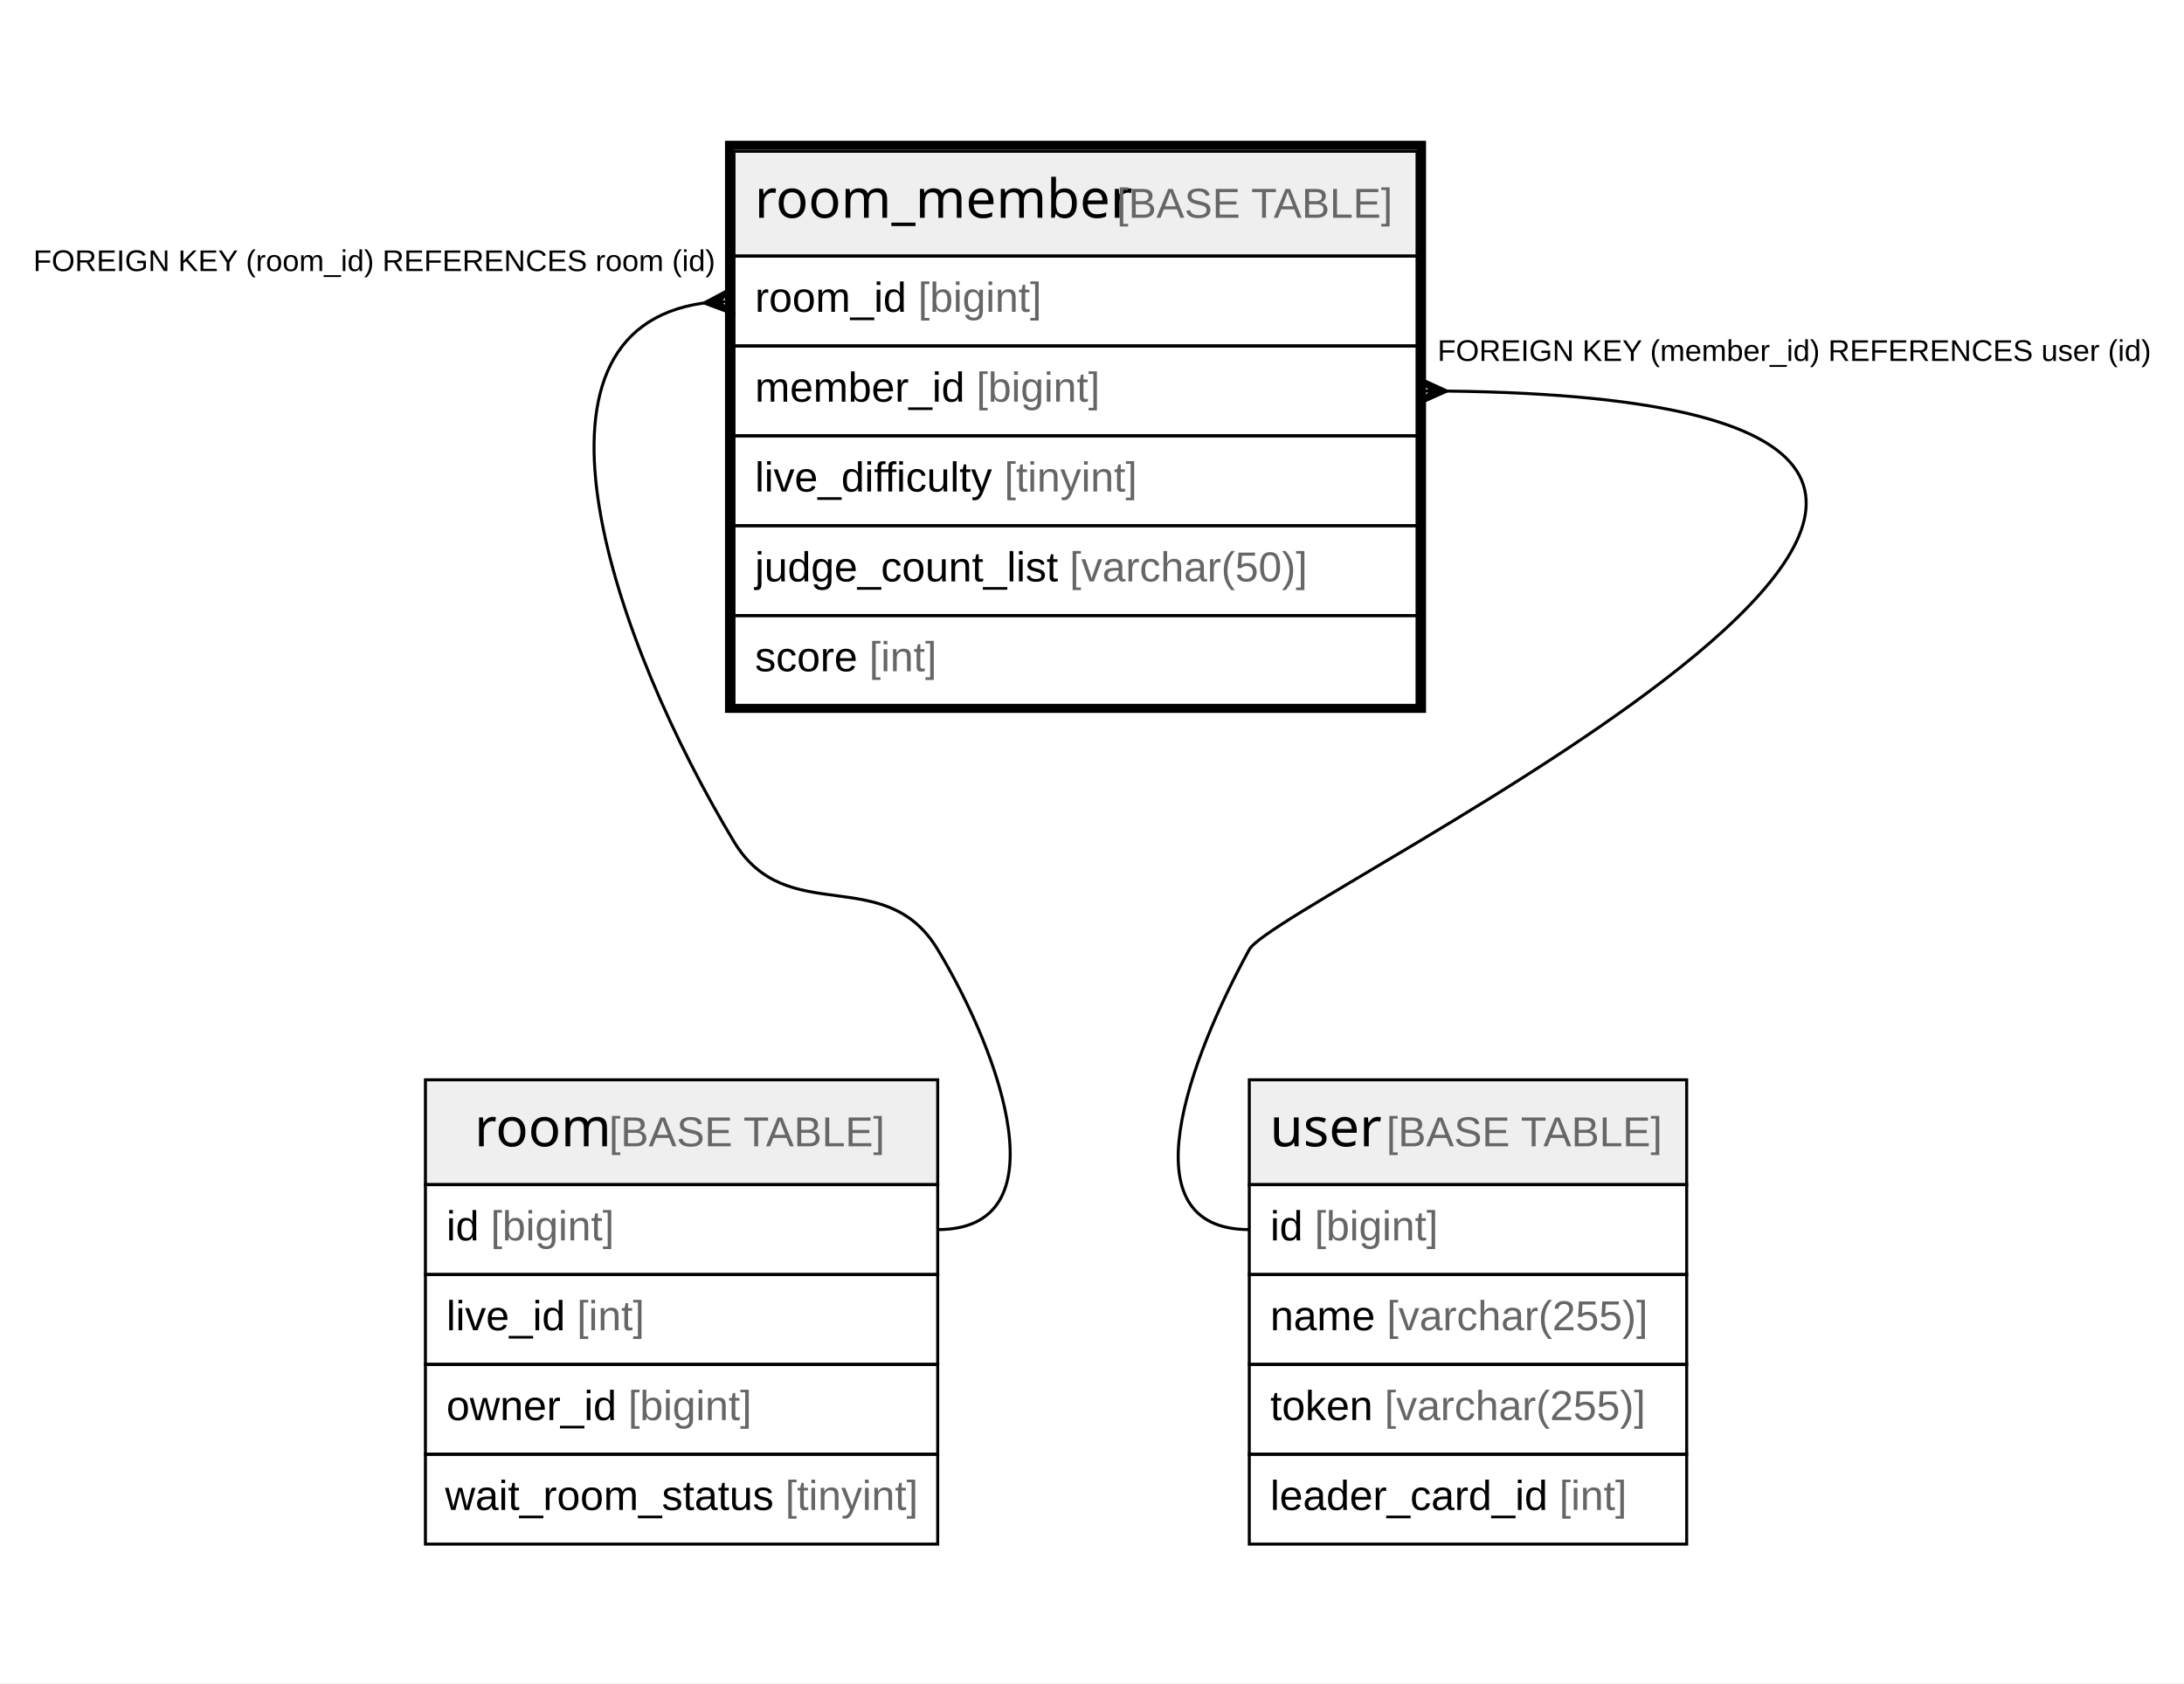
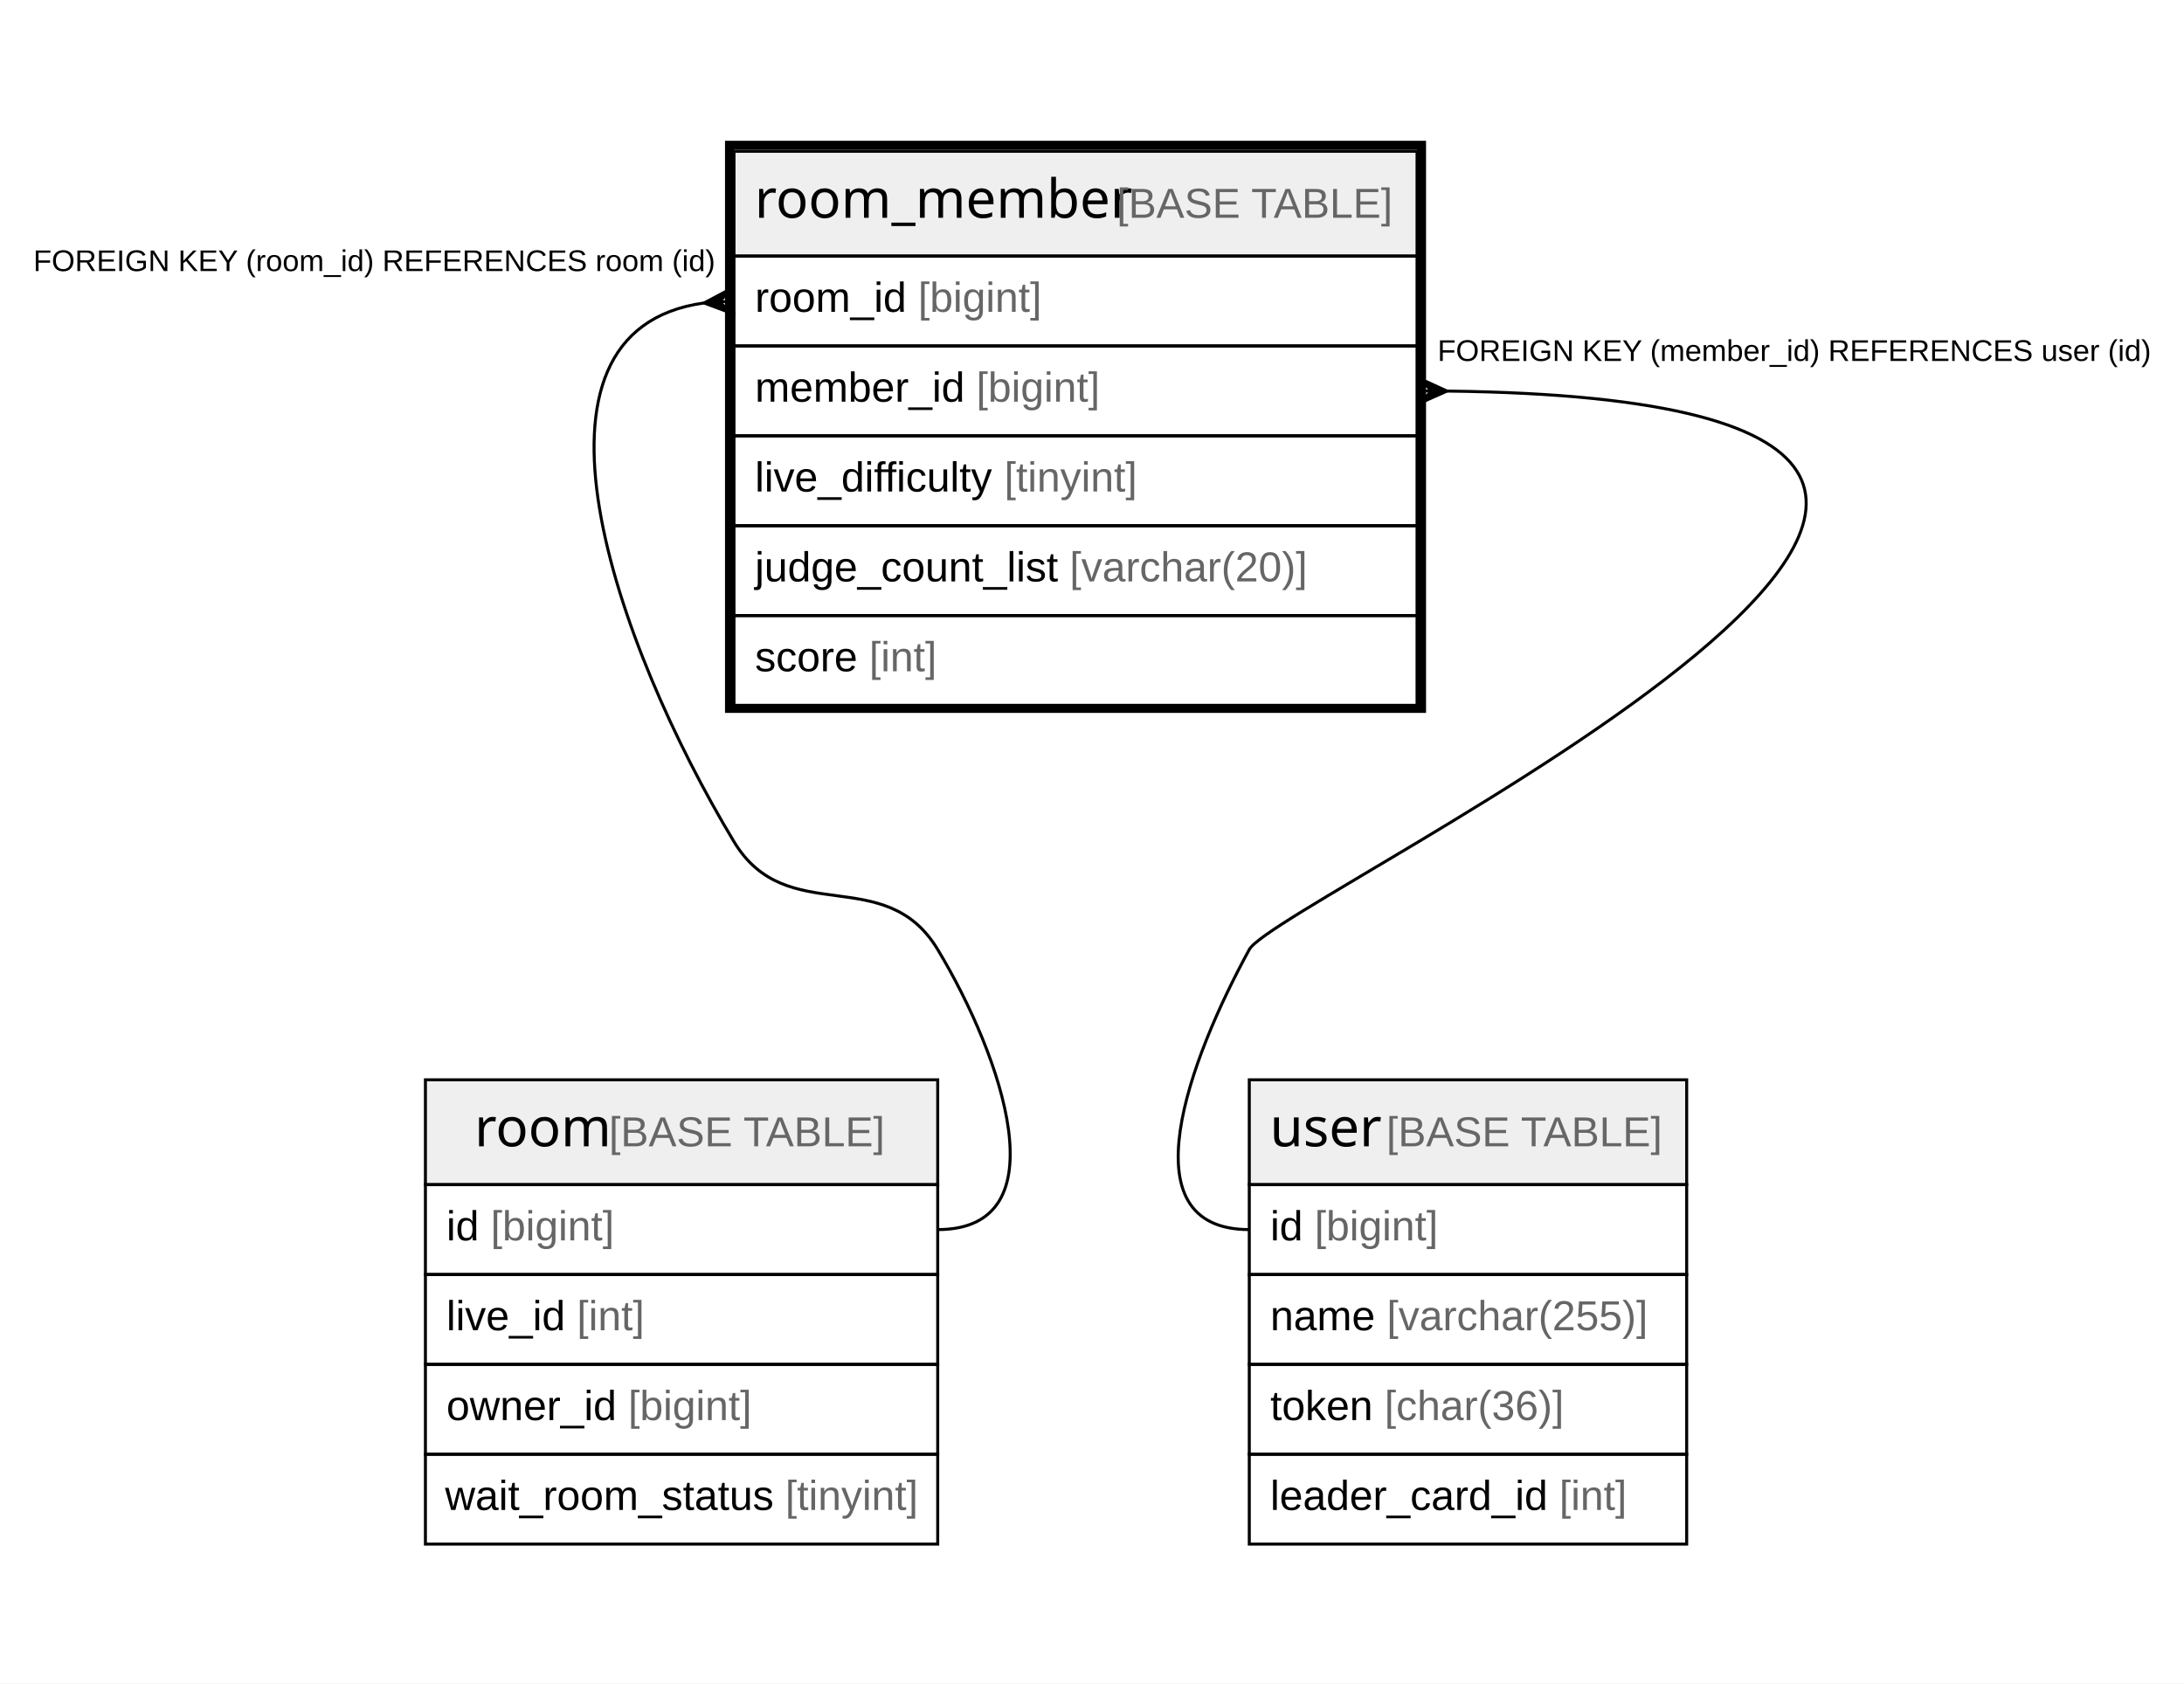
<svg xmlns="http://www.w3.org/2000/svg" width="729pt" height="562pt" viewBox="0.00 0.00 729.00 562.00">
  <g id="graph0" class="graph" transform="scale(1 1) rotate(0) translate(4 558)">
    <polygon fill="#ffffff" stroke="transparent" points="-4,4 -4,-558 725,-558 725,4 -4,4" />
    <g id="node1" class="node">
      <polygon fill="#efefef" stroke="transparent" points="241,-472.5 241,-507.5 469,-507.5 469,-472.5 241,-472.5" />
      <polygon fill="none" stroke="#000000" points="241,-472.5 241,-507.5 469,-507.5 469,-472.5 241,-472.5" />
      <text text-anchor="start" x="247.874" y="-485.3" font-family="Arial Bold" font-size="18.00" fill="#000000">room_member</text>
      <text text-anchor="start" x="364.872" y="-485.3" font-family="Arial" font-size="14.00" fill="#000000"> </text>
      <text text-anchor="start" x="368.763" y="-485.3" font-family="Arial" font-size="14.00" fill="#666666">[BASE TABLE]</text>
      <polygon fill="none" stroke="#000000" points="241,-442.5 241,-472.5 469,-472.5 469,-442.5 241,-442.5" />
      <text text-anchor="start" x="248" y="-453.9" font-family="Arial" font-size="14.00" fill="#000000">room_id </text>
      <text text-anchor="start" x="302.449" y="-453.9" font-family="Arial" font-size="14.00" fill="#666666">[bigint]</text>
      <polygon fill="none" stroke="#000000" points="241,-412.5 241,-442.5 469,-442.5 469,-412.5 241,-412.5" />
      <text text-anchor="start" x="248" y="-423.9" font-family="Arial" font-size="14.00" fill="#000000">member_id </text>
      <text text-anchor="start" x="321.892" y="-423.9" font-family="Arial" font-size="14.00" fill="#666666">[bigint]</text>
      <polygon fill="none" stroke="#000000" points="241,-382.5 241,-412.5 469,-412.5 469,-382.5 241,-382.5" />
      <text text-anchor="start" x="248" y="-393.9" font-family="Arial" font-size="14.00" fill="#000000">live_difficulty </text>
      <text text-anchor="start" x="331.226" y="-393.9" font-family="Arial" font-size="14.00" fill="#666666">[tinyint]</text>
      <polygon fill="none" stroke="#000000" points="241,-352.5 241,-382.5 469,-382.5 469,-352.5 241,-352.5" />
      <text text-anchor="start" x="248" y="-363.9" font-family="Arial" font-size="14.00" fill="#000000">judge_count_list </text>
-       <text text-anchor="start" x="353.035" y="-363.9" font-family="Arial" font-size="14.00" fill="#666666">[varchar(50)]</text>
+       <text text-anchor="start" x="353.035" y="-363.9" font-family="Arial" font-size="14.00" fill="#666666">[varchar(20)]</text>
      <polygon fill="none" stroke="#000000" points="241,-322.5 241,-352.5 469,-352.5 469,-322.5 241,-322.5" />
      <text text-anchor="start" x="248" y="-333.9" font-family="Arial" font-size="14.00" fill="#000000">score </text>
      <text text-anchor="start" x="286.116" y="-333.9" font-family="Arial" font-size="14.00" fill="#666666">[int]</text>
      <polygon fill="none" stroke="#000000" stroke-width="3" points="239.5,-321.5 239.5,-509.5 470.5,-509.5 470.5,-321.5 239.5,-321.5" />
    </g>
    <g id="node2" class="node">
      <polygon fill="#efefef" stroke="transparent" points="138,-162.5 138,-197.5 309,-197.5 309,-162.5 138,-162.5" />
      <polygon fill="none" stroke="#000000" points="138,-162.5 138,-197.5 309,-197.5 309,-162.5 138,-162.5" />
      <text text-anchor="start" x="154.375" y="-175.3" font-family="Arial Bold" font-size="18.00" fill="#000000">room</text>
      <text text-anchor="start" x="195.371" y="-175.3" font-family="Arial" font-size="14.00" fill="#000000"> </text>
      <text text-anchor="start" x="199.262" y="-175.3" font-family="Arial" font-size="14.00" fill="#666666">[BASE TABLE]</text>
      <polygon fill="none" stroke="#000000" points="138,-132.5 138,-162.5 309,-162.5 309,-132.5 138,-132.5" />
      <text text-anchor="start" x="145" y="-143.9" font-family="Arial" font-size="14.00" fill="#000000">id </text>
      <text text-anchor="start" x="159.78" y="-143.9" font-family="Arial" font-size="14.00" fill="#666666">[bigint]</text>
      <polygon fill="none" stroke="#000000" points="138,-102.5 138,-132.5 309,-132.5 309,-102.5 138,-102.5" />
      <text text-anchor="start" x="145" y="-113.9" font-family="Arial" font-size="14.00" fill="#000000">live_id </text>
      <text text-anchor="start" x="188.558" y="-113.9" font-family="Arial" font-size="14.00" fill="#666666">[int]</text>
      <polygon fill="none" stroke="#000000" points="138,-72.5 138,-102.5 309,-102.5 309,-72.5 138,-72.5" />
      <text text-anchor="start" x="145" y="-83.9" font-family="Arial" font-size="14.00" fill="#000000">owner_id </text>
      <text text-anchor="start" x="205.677" y="-83.9" font-family="Arial" font-size="14.00" fill="#666666">[bigint]</text>
      <polygon fill="none" stroke="#000000" points="138,-42.5 138,-72.5 309,-72.5 309,-42.5 138,-42.5" />
      <text text-anchor="start" x="144.542" y="-53.9" font-family="Arial" font-size="14.00" fill="#000000">wait_room_status </text>
      <text text-anchor="start" x="258.117" y="-53.9" font-family="Arial" font-size="14.00" fill="#666666">[tinyint]</text>
    </g>
    <g id="edge1" class="edge">
      <path fill="none" stroke="#000000" d="M230.899,-456.837C164.273,-447.545 201.48,-342.639 241,-277 258.639,-247.704 291.361,-270.296 309,-241 330.435,-205.399 350.556,-147.5 309,-147.5" />
      <polygon fill="#000000" stroke="#000000" points="231.021,-456.845 240.705,-461.99 236.011,-457.173 241,-457.5 241,-457.5 241,-457.5 236.011,-457.173 241.295,-453.01 231.021,-456.845 231.021,-456.845" />
      <text text-anchor="start" x="7.116" y="-467.5" font-family="Arial" font-size="10.00" fill="#000000">FOREIGN KEY (room_id) REFERENCES room (id)</text>
    </g>
    <g id="node3" class="node">
      <polygon fill="#efefef" stroke="transparent" points="413,-162.5 413,-197.5 559,-197.5 559,-162.5 413,-162.5" />
      <polygon fill="none" stroke="#000000" points="413,-162.5 413,-197.5 559,-197.5 559,-162.5 413,-162.5" />
      <text text-anchor="start" x="419.871" y="-175.3" font-family="Arial Bold" font-size="18.00" fill="#000000">user</text>
      <text text-anchor="start" x="454.875" y="-175.3" font-family="Arial" font-size="14.00" fill="#000000"> </text>
      <text text-anchor="start" x="458.766" y="-175.3" font-family="Arial" font-size="14.00" fill="#666666">[BASE TABLE]</text>
      <polygon fill="none" stroke="#000000" points="413,-132.5 413,-162.5 559,-162.5 559,-132.5 413,-132.5" />
      <text text-anchor="start" x="420" y="-143.9" font-family="Arial" font-size="14.00" fill="#000000">id </text>
      <text text-anchor="start" x="434.78" y="-143.9" font-family="Arial" font-size="14.00" fill="#666666">[bigint]</text>
      <polygon fill="none" stroke="#000000" points="413,-102.5 413,-132.5 559,-132.5 559,-102.5 413,-102.5" />
      <text text-anchor="start" x="420" y="-113.9" font-family="Arial" font-size="14.00" fill="#000000">name </text>
      <text text-anchor="start" x="458.899" y="-113.9" font-family="Arial" font-size="14.00" fill="#666666">[varchar(255)]</text>
      <polygon fill="none" stroke="#000000" points="413,-72.5 413,-102.5 559,-102.5 559,-72.5 413,-72.5" />
      <text text-anchor="start" x="420" y="-83.9" font-family="Arial" font-size="14.00" fill="#000000">token </text>
-       <text text-anchor="start" x="458.129" y="-83.9" font-family="Arial" font-size="14.00" fill="#666666">[varchar(255)]</text>
+       <text text-anchor="start" x="458.129" y="-83.9" font-family="Arial" font-size="14.00" fill="#666666">[char(36)]</text>
      <polygon fill="none" stroke="#000000" points="413,-42.5 413,-72.5 559,-72.5 559,-42.5 413,-42.5" />
      <text text-anchor="start" x="420" y="-53.9" font-family="Arial" font-size="14.00" fill="#000000">leader_card_id </text>
      <text text-anchor="start" x="516.468" y="-53.9" font-family="Arial" font-size="14.00" fill="#666666">[int]</text>
    </g>
    <g id="edge2" class="edge">
      <path fill="none" stroke="#000000" d="M479.007,-427.442C779.034,-423.89 422.55,-258.492 413,-241 393.087,-204.526 371.444,-147.5 413,-147.5" />
      <polygon fill="#000000" stroke="#000000" points="479,-427.442 468.974,-423 474,-427.471 469,-427.5 469,-427.5 469,-427.5 474,-427.471 469.026,-432 479,-427.442 479,-427.442" />
      <text text-anchor="start" x="475.837" y="-437.5" font-family="Arial" font-size="10.00" fill="#000000">FOREIGN KEY (member_id) REFERENCES user (id)</text>
    </g>
  </g>
</svg>
